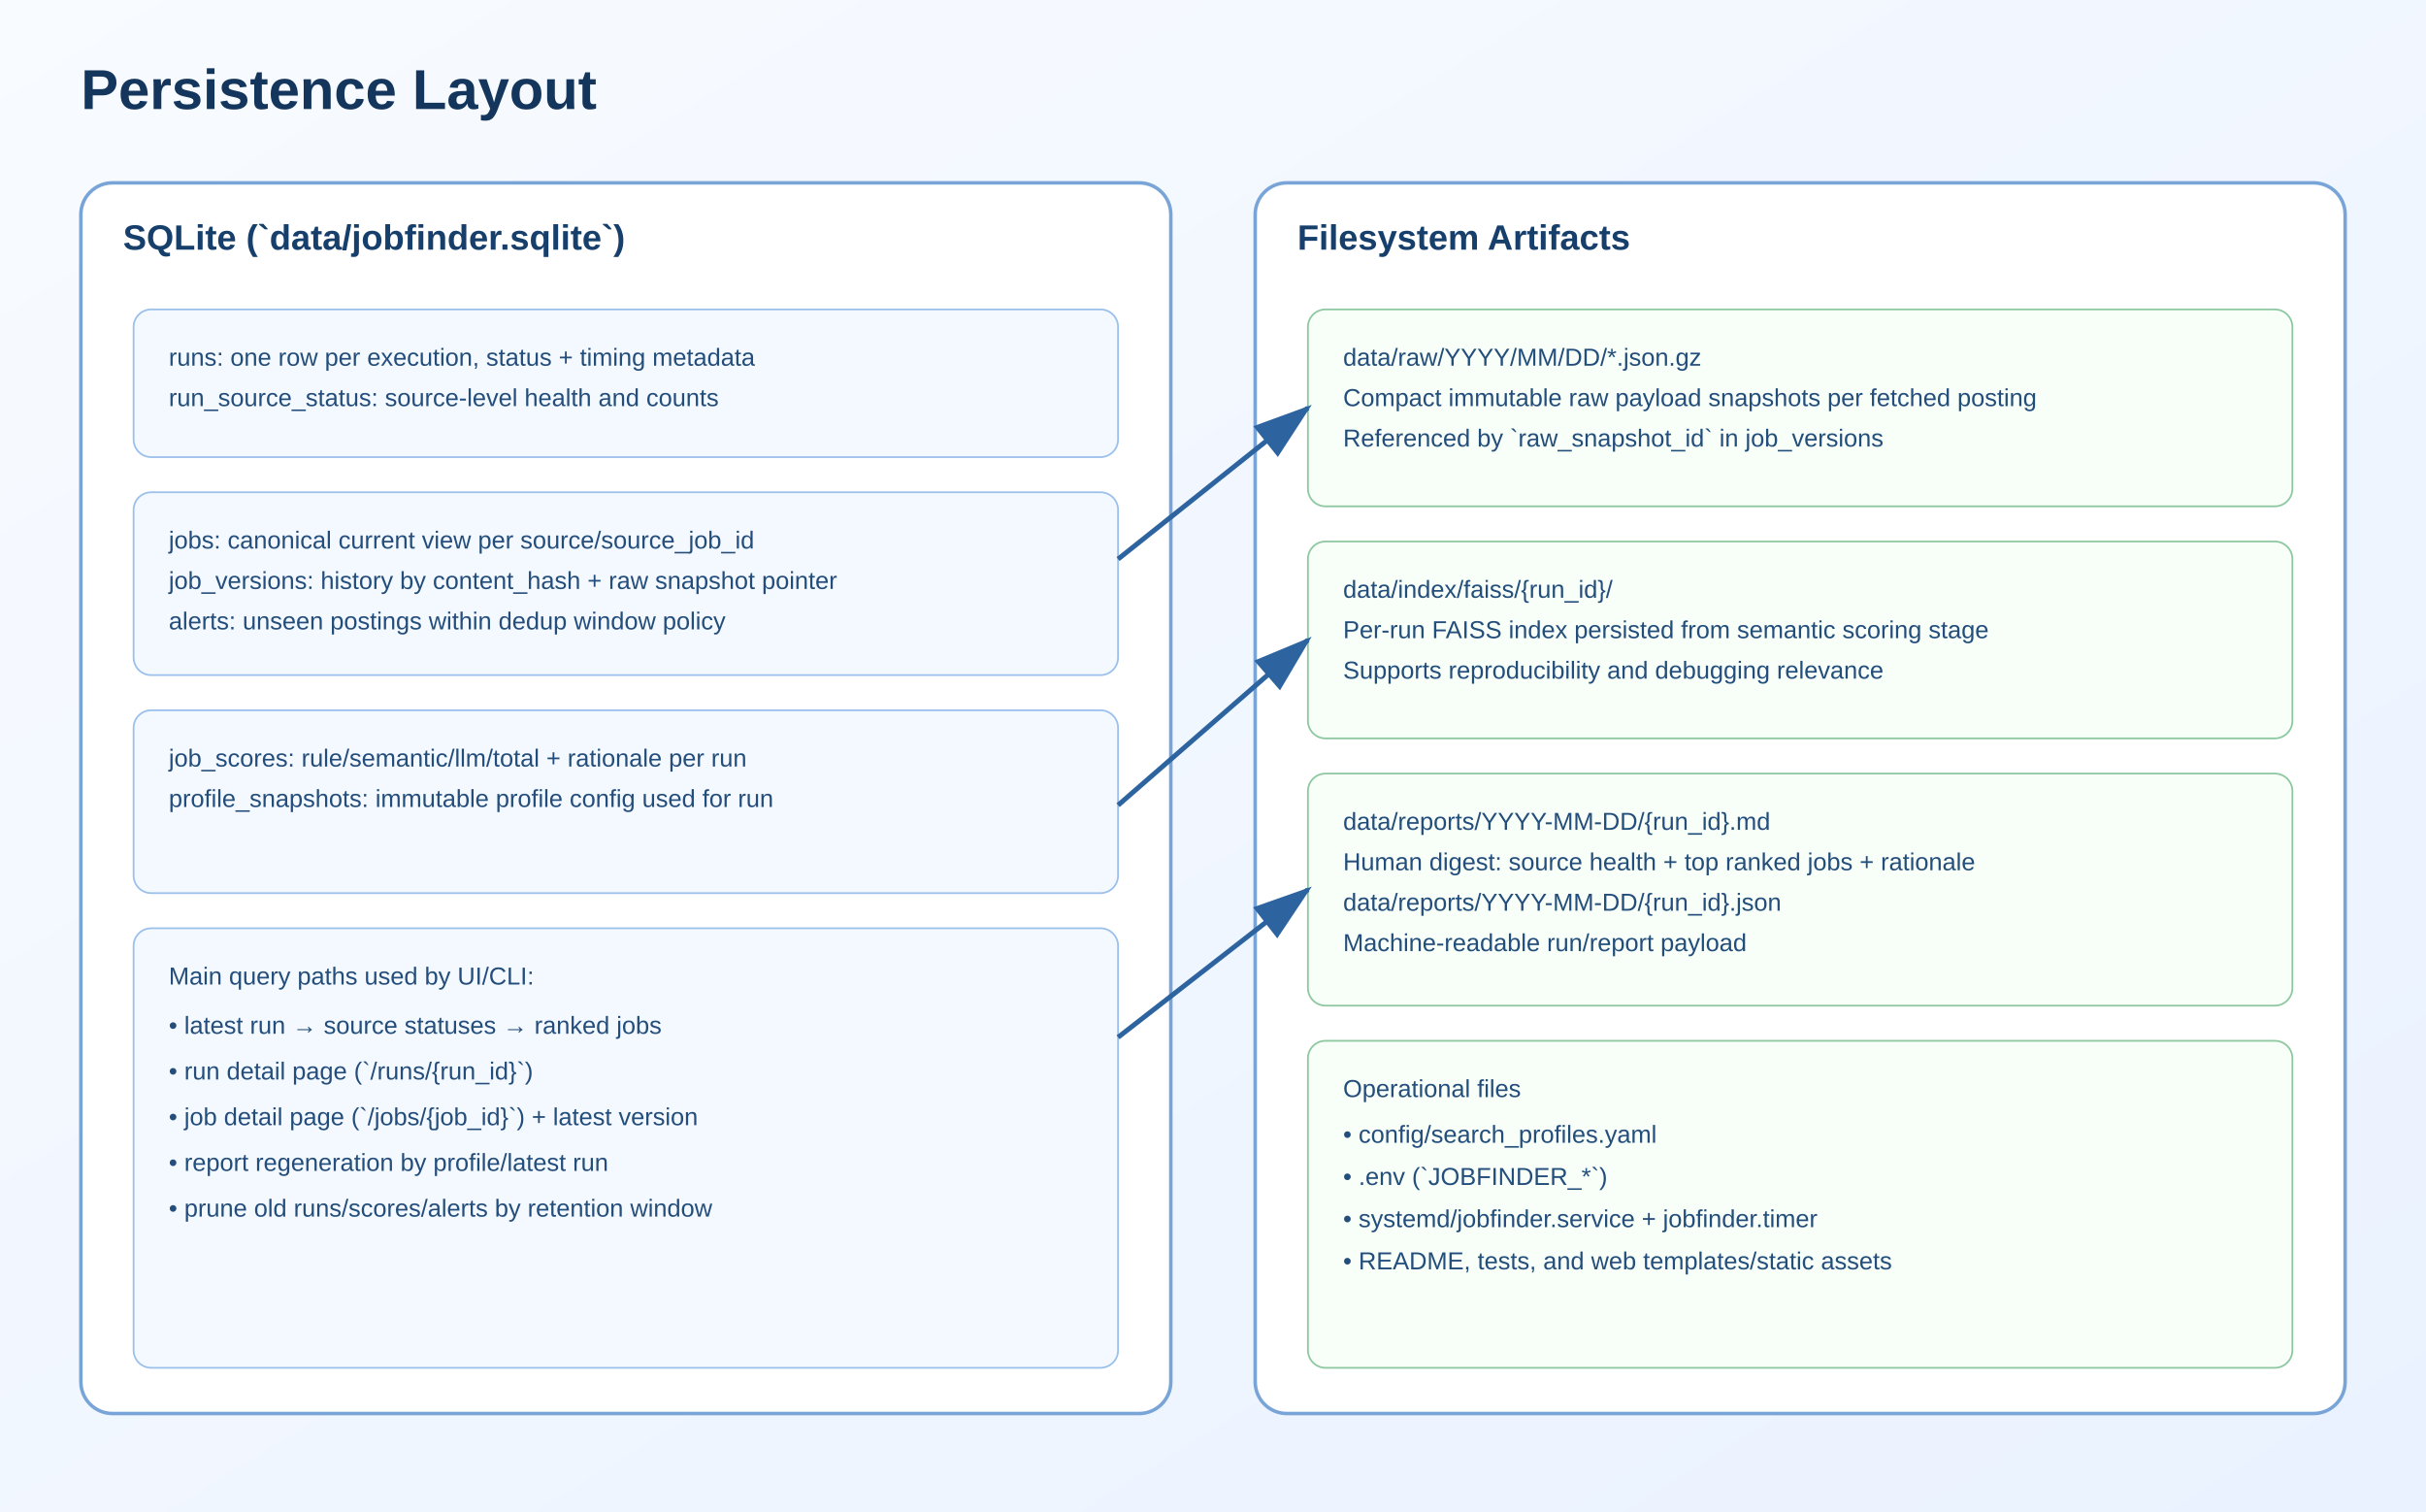
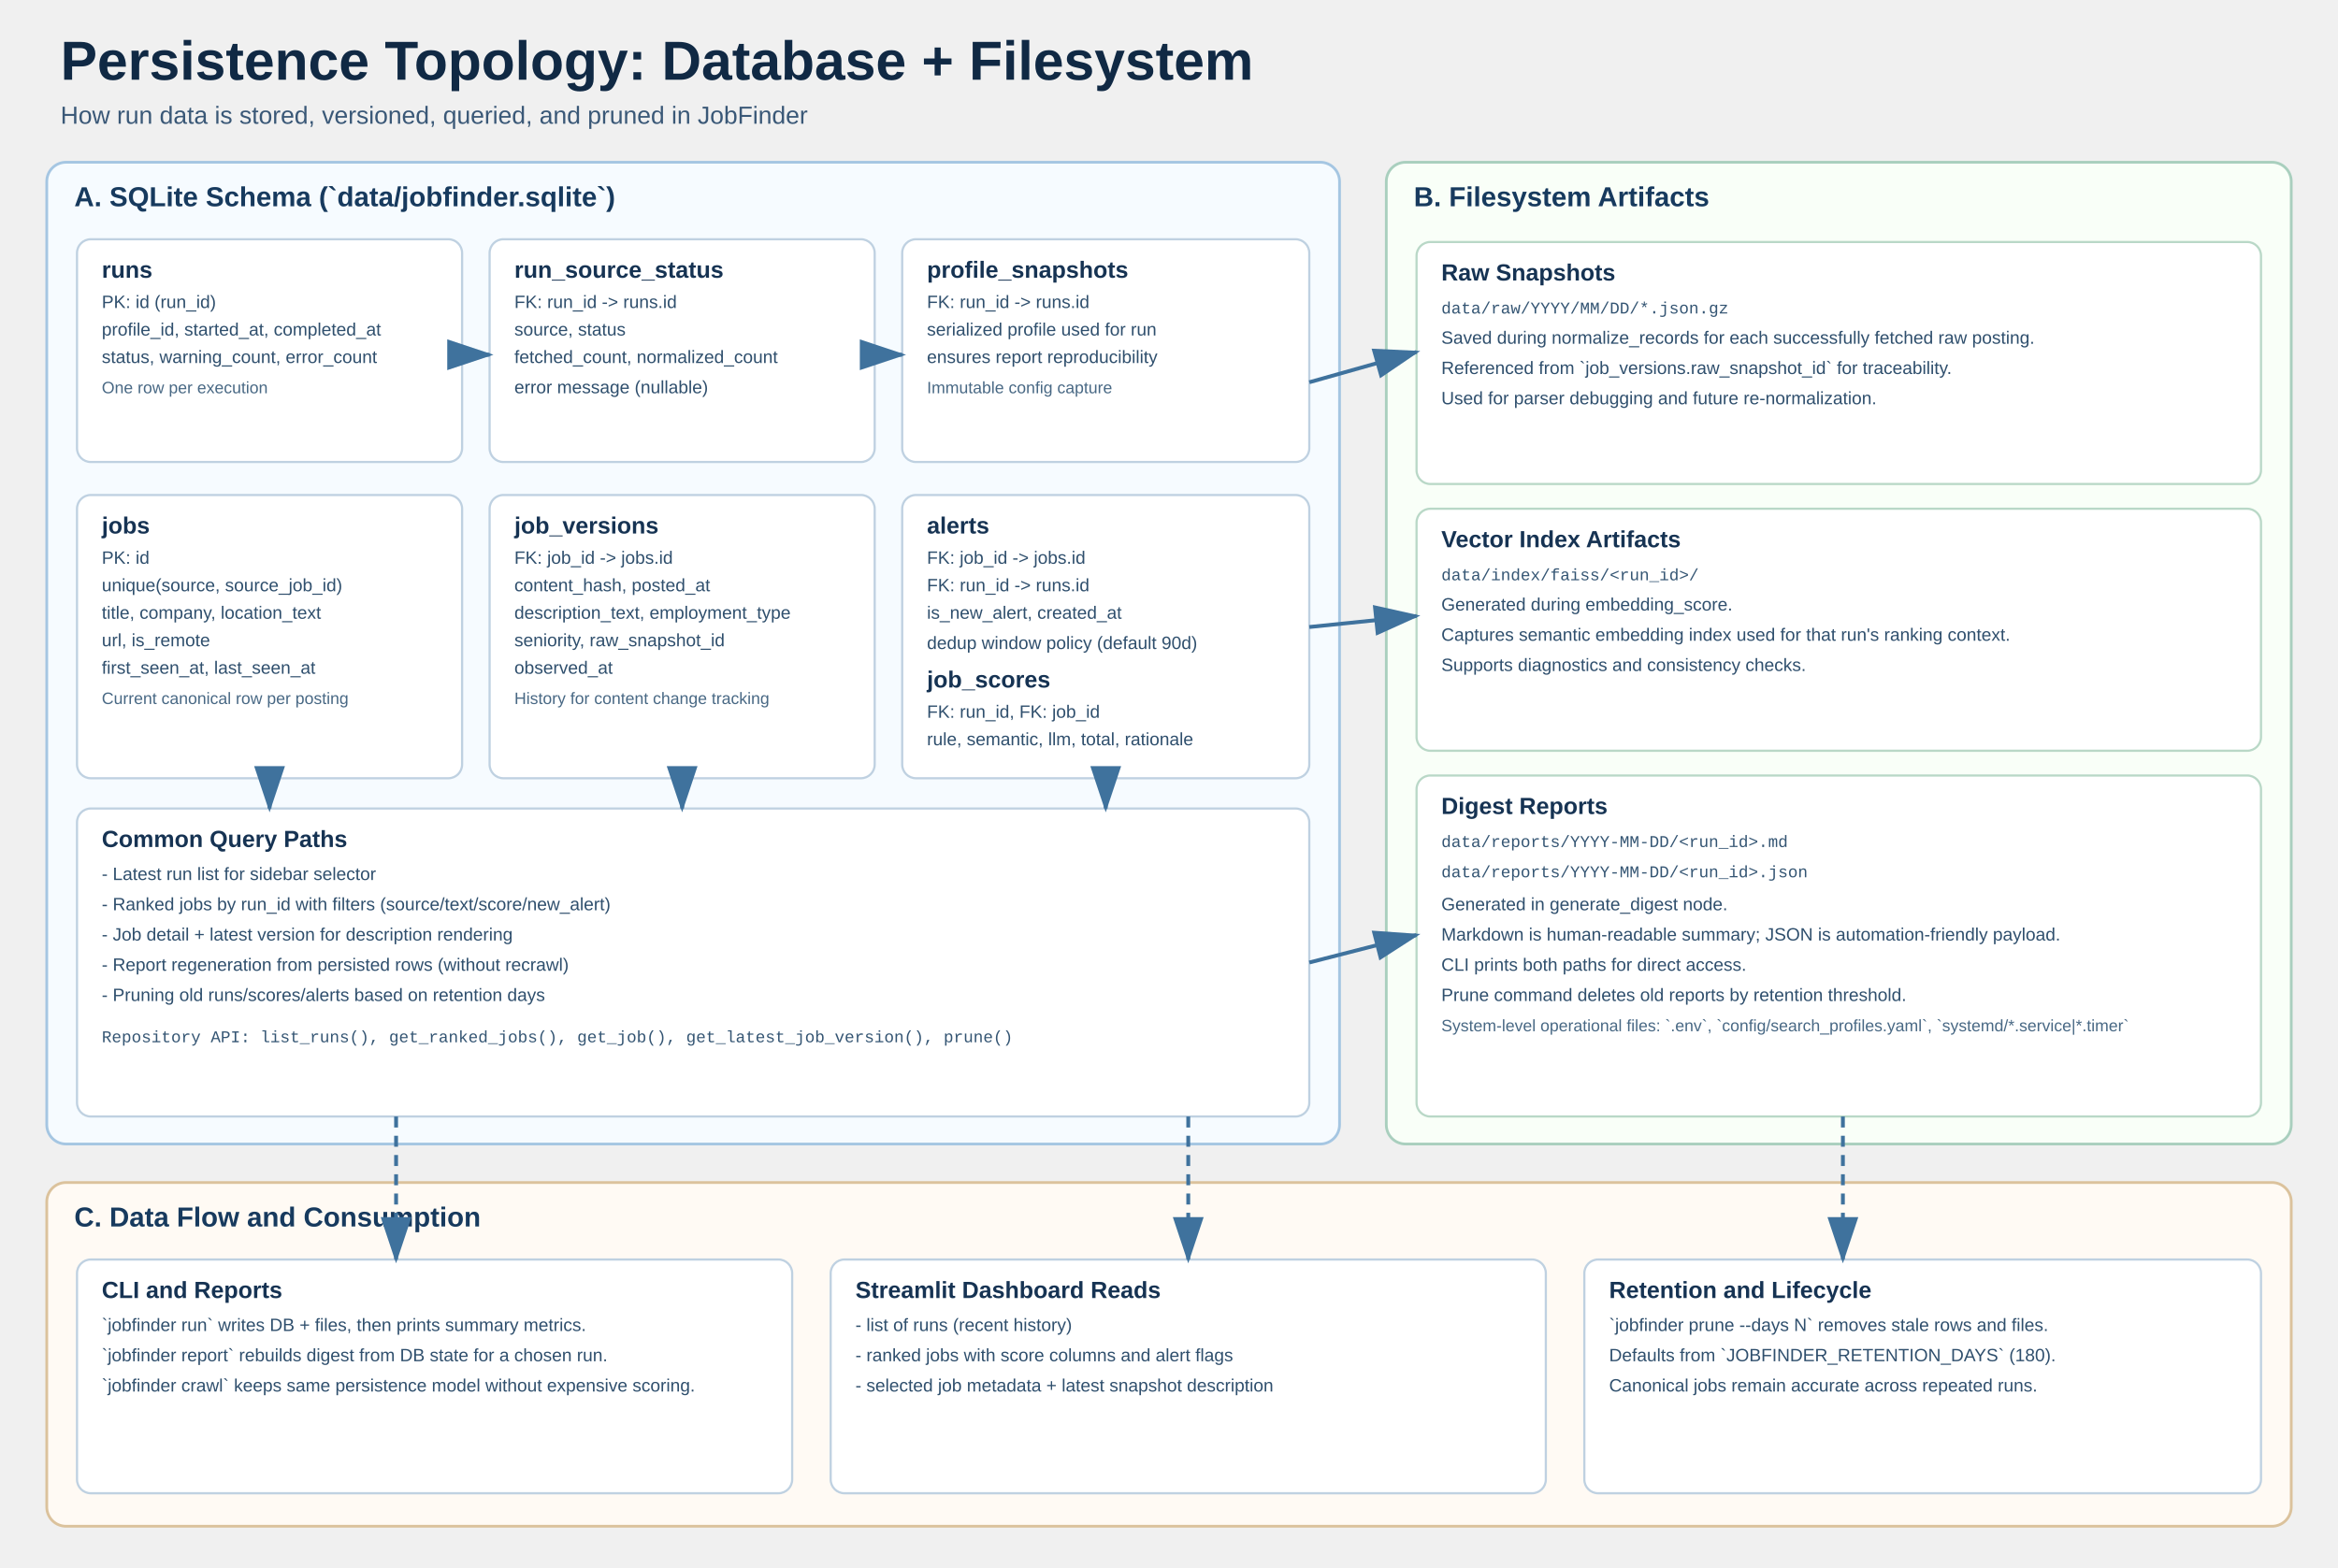
- <svg xmlns="http://www.w3.org/2000/svg" width="1380" height="860" viewBox="0 0 1380 860" role="img" aria-labelledby="title desc">
+ <svg xmlns="http://www.w3.org/2000/svg" width="1700" height="1140" viewBox="0 0 1700 1140" role="img" aria-labelledby="title desc">
  <defs>
-     <linearGradient id="bg3" x1="0" y1="0" x2="1" y2="1">
-       <stop offset="0%" stop-color="#f8fbff" />
-       <stop offset="100%" stop-color="#eaf2ff" />
-     </linearGradient>
    <style>
-       .h1 { font: 700 32px 'Segoe UI', Arial, sans-serif; fill: #15365c; }
-       .h2 { font: 700 20px 'Segoe UI', Arial, sans-serif; fill: #173f6b; }
-       .txt { font: 500 14px 'Segoe UI', Arial, sans-serif; fill: #234d7b; }
-       .arrow { stroke: #2d649f; stroke-width: 2.8; fill: none; marker-end: url(#ah3); }
+       .title { font: 700 40px 'Segoe UI', Arial, sans-serif; fill: #102944; }
+       .subtitle { font: 500 18px 'Segoe UI', Arial, sans-serif; fill: #3a5877; }
+       .section-title { font: 700 20px 'Segoe UI', Arial, sans-serif; fill: #173a5e; }
+       .table-title { font: 700 17px 'Segoe UI', Arial, sans-serif; fill: #163353; }
+       .text { font: 500 13px 'Segoe UI', Arial, sans-serif; fill: #2f4f6d; }
+       .small { font: 500 12px 'Segoe UI', Arial, sans-serif; fill: #486884; }
+       .panel-left { fill: #f6fbff; stroke: #a5c6e2; stroke-width: 2; }
+       .panel-right { fill: #f9fff8; stroke: #a9cfbe; stroke-width: 2; }
+       .panel-bottom { fill: #fffaf4; stroke: #dbc29c; stroke-width: 2; }
+       .card { fill: #ffffff; stroke: #bfd1e1; stroke-width: 1.6; }
+       .card-green { fill: #ffffff; stroke: #b9d8c7; stroke-width: 1.6; }
+       .arrow { stroke: #3f729d; stroke-width: 2.8; fill: none; marker-end: url(#arrowhead); }
+       .dashed { stroke-dasharray: 8 6; }
+       .mono { font: 500 12px 'Consolas', 'Liberation Mono', monospace; fill: #345573; }
    </style>
-     <marker id="ah3" markerWidth="12" markerHeight="8" refX="11" refY="4" orient="auto">
-       <polygon points="0 0, 12 4, 0 8" fill="#2d649f" />
+     <marker id="arrowhead" markerWidth="12" markerHeight="8" refX="11" refY="4" orient="auto">
+       <polygon points="0 0, 12 4, 0 8" fill="#3f729d" />
    </marker>
  </defs>
-   <rect width="1380" height="860" fill="url(#bg3)" />
-   <text x="46" y="62" class="h1">Persistence Layout</text>
-   <rect x="46" y="104" width="620" height="700" rx="18" fill="#ffffff" stroke="#79a4d8" stroke-width="2" />
-   <text x="70" y="142" class="h2">SQLite (`data/jobfinder.sqlite`)</text>
-   <rect x="76" y="176" width="560" height="84" rx="10" fill="#f4f9ff" stroke="#9bc0eb" />
-   <text x="96" y="208" class="txt">runs: one row per execution, status + timing metadata</text>
-   <text x="96" y="231" class="txt">run_source_status: source-level health and counts</text>
-   <rect x="76" y="280" width="560" height="104" rx="10" fill="#f4f9ff" stroke="#9bc0eb" />
-   <text x="96" y="312" class="txt">jobs: canonical current view per source/source_job_id</text>
-   <text x="96" y="335" class="txt">job_versions: history by content_hash + raw snapshot pointer</text>
-   <text x="96" y="358" class="txt">alerts: unseen postings within dedup window policy</text>
-   <rect x="76" y="404" width="560" height="104" rx="10" fill="#f4f9ff" stroke="#9bc0eb" />
-   <text x="96" y="436" class="txt">job_scores: rule/semantic/llm/total + rationale per run</text>
-   <text x="96" y="459" class="txt">profile_snapshots: immutable profile config used for run</text>
-   <rect x="76" y="528" width="560" height="250" rx="10" fill="#f4f9ff" stroke="#9bc0eb" />
-   <text x="96" y="560" class="txt">Main query paths used by UI/CLI:</text>
-   <text x="96" y="588" class="txt">• latest run → source statuses → ranked jobs</text>
-   <text x="96" y="614" class="txt">• run detail page (`/runs/{run_id}`)</text>
-   <text x="96" y="640" class="txt">• job detail page (`/jobs/{job_id}`) + latest version</text>
-   <text x="96" y="666" class="txt">• report regeneration by profile/latest run</text>
-   <text x="96" y="692" class="txt">• prune old runs/scores/alerts by retention window</text>
-   <rect x="714" y="104" width="620" height="700" rx="18" fill="#ffffff" stroke="#79a4d8" stroke-width="2" />
-   <text x="738" y="142" class="h2">Filesystem Artifacts</text>
-   <rect x="744" y="176" width="560" height="112" rx="10" fill="#f7fff8" stroke="#8ec8a0" />
-   <text x="764" y="208" class="txt">data/raw/YYYY/MM/DD/*.json.gz</text>
-   <text x="764" y="231" class="txt">Compact immutable raw payload snapshots per fetched posting</text>
-   <text x="764" y="254" class="txt">Referenced by `raw_snapshot_id` in job_versions</text>
-   <rect x="744" y="308" width="560" height="112" rx="10" fill="#f7fff8" stroke="#8ec8a0" />
-   <text x="764" y="340" class="txt">data/index/faiss/{run_id}/</text>
-   <text x="764" y="363" class="txt">Per-run FAISS index persisted from semantic scoring stage</text>
-   <text x="764" y="386" class="txt">Supports reproducibility and debugging relevance</text>
-   <rect x="744" y="440" width="560" height="132" rx="10" fill="#f7fff8" stroke="#8ec8a0" />
-   <text x="764" y="472" class="txt">data/reports/YYYY-MM-DD/{run_id}.md</text>
-   <text x="764" y="495" class="txt">Human digest: source health + top ranked jobs + rationale</text>
-   <text x="764" y="518" class="txt">data/reports/YYYY-MM-DD/{run_id}.json</text>
-   <text x="764" y="541" class="txt">Machine-readable run/report payload</text>
-   <rect x="744" y="592" width="560" height="186" rx="10" fill="#f7fff8" stroke="#8ec8a0" />
-   <text x="764" y="624" class="txt">Operational files</text>
-   <text x="764" y="650" class="txt">• config/search_profiles.yaml</text>
-   <text x="764" y="674" class="txt">• .env (`JOBFINDER_*`)</text>
-   <text x="764" y="698" class="txt">• systemd/jobfinder.service + jobfinder.timer</text>
-   <text x="764" y="722" class="txt">• README, tests, and web templates/static assets</text>
-   <path class="arrow" d="M636 318 L744 232" />
-   <path class="arrow" d="M636 458 L744 364" />
-   <path class="arrow" d="M636 590 L744 506" />
+   <text x="44" y="58" class="title">Persistence Topology: Database + Filesystem</text>
+   <text x="44" y="90" class="subtitle">How run data is stored, versioned, queried, and pruned in JobFinder</text>
+   <rect x="34" y="118" width="940" height="714" rx="14" class="panel-left" />
+   <text x="54" y="150" class="section-title">A. SQLite Schema (`data/jobfinder.sqlite`)</text>
+   <rect x="56" y="174" width="280" height="162" rx="10" class="card" />
+   <text x="74" y="202" class="table-title">runs</text>
+   <text x="74" y="224" class="text">PK: id (run_id)</text>
+   <text x="74" y="244" class="text">profile_id, started_at, completed_at</text>
+   <text x="74" y="264" class="text">status, warning_count, error_count</text>
+   <text x="74" y="286" class="small">One row per execution</text>
+   <rect x="356" y="174" width="280" height="162" rx="10" class="card" />
+   <text x="374" y="202" class="table-title">run_source_status</text>
+   <text x="374" y="224" class="text">FK: run_id -&gt; runs.id</text>
+   <text x="374" y="244" class="text">source, status</text>
+   <text x="374" y="264" class="text">fetched_count, normalized_count</text>
+   <text x="374" y="286" class="text">error message (nullable)</text>
+   <rect x="656" y="174" width="296" height="162" rx="10" class="card" />
+   <text x="674" y="202" class="table-title">profile_snapshots</text>
+   <text x="674" y="224" class="text">FK: run_id -&gt; runs.id</text>
+   <text x="674" y="244" class="text">serialized profile used for run</text>
+   <text x="674" y="264" class="text">ensures report reproducibility</text>
+   <text x="674" y="286" class="small">Immutable config capture</text>
+   <rect x="56" y="360" width="280" height="206" rx="10" class="card" />
+   <text x="74" y="388" class="table-title">jobs</text>
+   <text x="74" y="410" class="text">PK: id</text>
+   <text x="74" y="430" class="text">unique(source, source_job_id)</text>
+   <text x="74" y="450" class="text">title, company, location_text</text>
+   <text x="74" y="470" class="text">url, is_remote</text>
+   <text x="74" y="490" class="text">first_seen_at, last_seen_at</text>
+   <text x="74" y="512" class="small">Current canonical row per posting</text>
+   <rect x="356" y="360" width="280" height="206" rx="10" class="card" />
+   <text x="374" y="388" class="table-title">job_versions</text>
+   <text x="374" y="410" class="text">FK: job_id -&gt; jobs.id</text>
+   <text x="374" y="430" class="text">content_hash, posted_at</text>
+   <text x="374" y="450" class="text">description_text, employment_type</text>
+   <text x="374" y="470" class="text">seniority, raw_snapshot_id</text>
+   <text x="374" y="490" class="text">observed_at</text>
+   <text x="374" y="512" class="small">History for content change tracking</text>
+   <rect x="656" y="360" width="296" height="206" rx="10" class="card" />
+   <text x="674" y="388" class="table-title">alerts</text>
+   <text x="674" y="410" class="text">FK: job_id -&gt; jobs.id</text>
+   <text x="674" y="430" class="text">FK: run_id -&gt; runs.id</text>
+   <text x="674" y="450" class="text">is_new_alert, created_at</text>
+   <text x="674" y="472" class="text">dedup window policy (default 90d)</text>
+   <text x="674" y="500" class="table-title">job_scores</text>
+   <text x="674" y="522" class="text">FK: run_id, FK: job_id</text>
+   <text x="674" y="542" class="text">rule, semantic, llm, total, rationale</text>
+   <rect x="56" y="588" width="896" height="224" rx="10" class="card" />
+   <text x="74" y="616" class="table-title">Common Query Paths</text>
+   <text x="74" y="640" class="text">- Latest run list for sidebar selector</text>
+   <text x="74" y="662" class="text">- Ranked jobs by run_id with filters (source/text/score/new_alert)</text>
+   <text x="74" y="684" class="text">- Job detail + latest version for description rendering</text>
+   <text x="74" y="706" class="text">- Report regeneration from persisted rows (without recrawl)</text>
+   <text x="74" y="728" class="text">- Pruning old runs/scores/alerts based on retention days</text>
+   <text x="74" y="758" class="mono">Repository API: list_runs(), get_ranked_jobs(), get_job(), get_latest_job_version(), prune()</text>
+   <rect x="1008" y="118" width="658" height="714" rx="14" class="panel-right" />
+   <text x="1028" y="150" class="section-title">B. Filesystem Artifacts</text>
+   <rect x="1030" y="176" width="614" height="176" rx="10" class="card-green" />
+   <text x="1048" y="204" class="table-title">Raw Snapshots</text>
+   <text x="1048" y="228" class="mono">data/raw/YYYY/MM/DD/*.json.gz</text>
+   <text x="1048" y="250" class="text">Saved during normalize_records for each successfully fetched raw posting.</text>
+   <text x="1048" y="272" class="text">Referenced from `job_versions.raw_snapshot_id` for traceability.</text>
+   <text x="1048" y="294" class="text">Used for parser debugging and future re-normalization.</text>
+   <rect x="1030" y="370" width="614" height="176" rx="10" class="card-green" />
+   <text x="1048" y="398" class="table-title">Vector Index Artifacts</text>
+   <text x="1048" y="422" class="mono">data/index/faiss/&lt;run_id&gt;/</text>
+   <text x="1048" y="444" class="text">Generated during embedding_score.</text>
+   <text x="1048" y="466" class="text">Captures semantic embedding index used for that run's ranking context.</text>
+   <text x="1048" y="488" class="text">Supports diagnostics and consistency checks.</text>
+   <rect x="1030" y="564" width="614" height="248" rx="10" class="card-green" />
+   <text x="1048" y="592" class="table-title">Digest Reports</text>
+   <text x="1048" y="616" class="mono">data/reports/YYYY-MM-DD/&lt;run_id&gt;.md</text>
+   <text x="1048" y="638" class="mono">data/reports/YYYY-MM-DD/&lt;run_id&gt;.json</text>
+   <text x="1048" y="662" class="text">Generated in generate_digest node.</text>
+   <text x="1048" y="684" class="text">Markdown is human-readable summary; JSON is automation-friendly payload.</text>
+   <text x="1048" y="706" class="text">CLI prints both paths for direct access.</text>
+   <text x="1048" y="728" class="text">Prune command deletes old reports by retention threshold.</text>
+   <text x="1048" y="750" class="small">System-level operational files: `.env`, `config/search_profiles.yaml`, `systemd/*.service|*.timer`</text>
+   <rect x="34" y="860" width="1632" height="250" rx="14" class="panel-bottom" />
+   <text x="54" y="892" class="section-title">C. Data Flow and Consumption</text>
+   <rect x="56" y="916" width="520" height="170" rx="10" class="card" />
+   <text x="74" y="944" class="table-title">CLI and Reports</text>
+   <text x="74" y="968" class="text">`jobfinder run` writes DB + files, then prints summary metrics.</text>
+   <text x="74" y="990" class="text">`jobfinder report` rebuilds digest from DB state for a chosen run.</text>
+   <text x="74" y="1012" class="text">`jobfinder crawl` keeps same persistence model without expensive scoring.</text>
+   <rect x="604" y="916" width="520" height="170" rx="10" class="card" />
+   <text x="622" y="944" class="table-title">Streamlit Dashboard Reads</text>
+   <text x="622" y="968" class="text">- list of runs (recent history)</text>
+   <text x="622" y="990" class="text">- ranked jobs with score columns and alert flags</text>
+   <text x="622" y="1012" class="text">- selected job metadata + latest snapshot description</text>
+   <rect x="1152" y="916" width="492" height="170" rx="10" class="card" />
+   <text x="1170" y="944" class="table-title">Retention and Lifecycle</text>
+   <text x="1170" y="968" class="text">`jobfinder prune --days N` removes stale rows and files.</text>
+   <text x="1170" y="990" class="text">Defaults from `JOBFINDER_RETENTION_DAYS` (180).</text>
+   <text x="1170" y="1012" class="text">Canonical jobs remain accurate across repeated runs.</text>
+   <path class="arrow" d="M336 258 L356 258" />
+   <path class="arrow" d="M636 258 L656 258" />
+   <path class="arrow" d="M196 566 L196 588" />
+   <path class="arrow" d="M496 566 L496 588" />
+   <path class="arrow" d="M804 566 L804 588" />
+   <path class="arrow" d="M952 278 L1030 256" />
+   <path class="arrow" d="M952 456 L1030 448" />
+   <path class="arrow" d="M952 700 L1030 680" />
+   <path class="arrow dashed" d="M288 812 L288 916" />
+   <path class="arrow dashed" d="M864 812 L864 916" />
+   <path class="arrow dashed" d="M1340 812 L1340 916" />
</svg>
